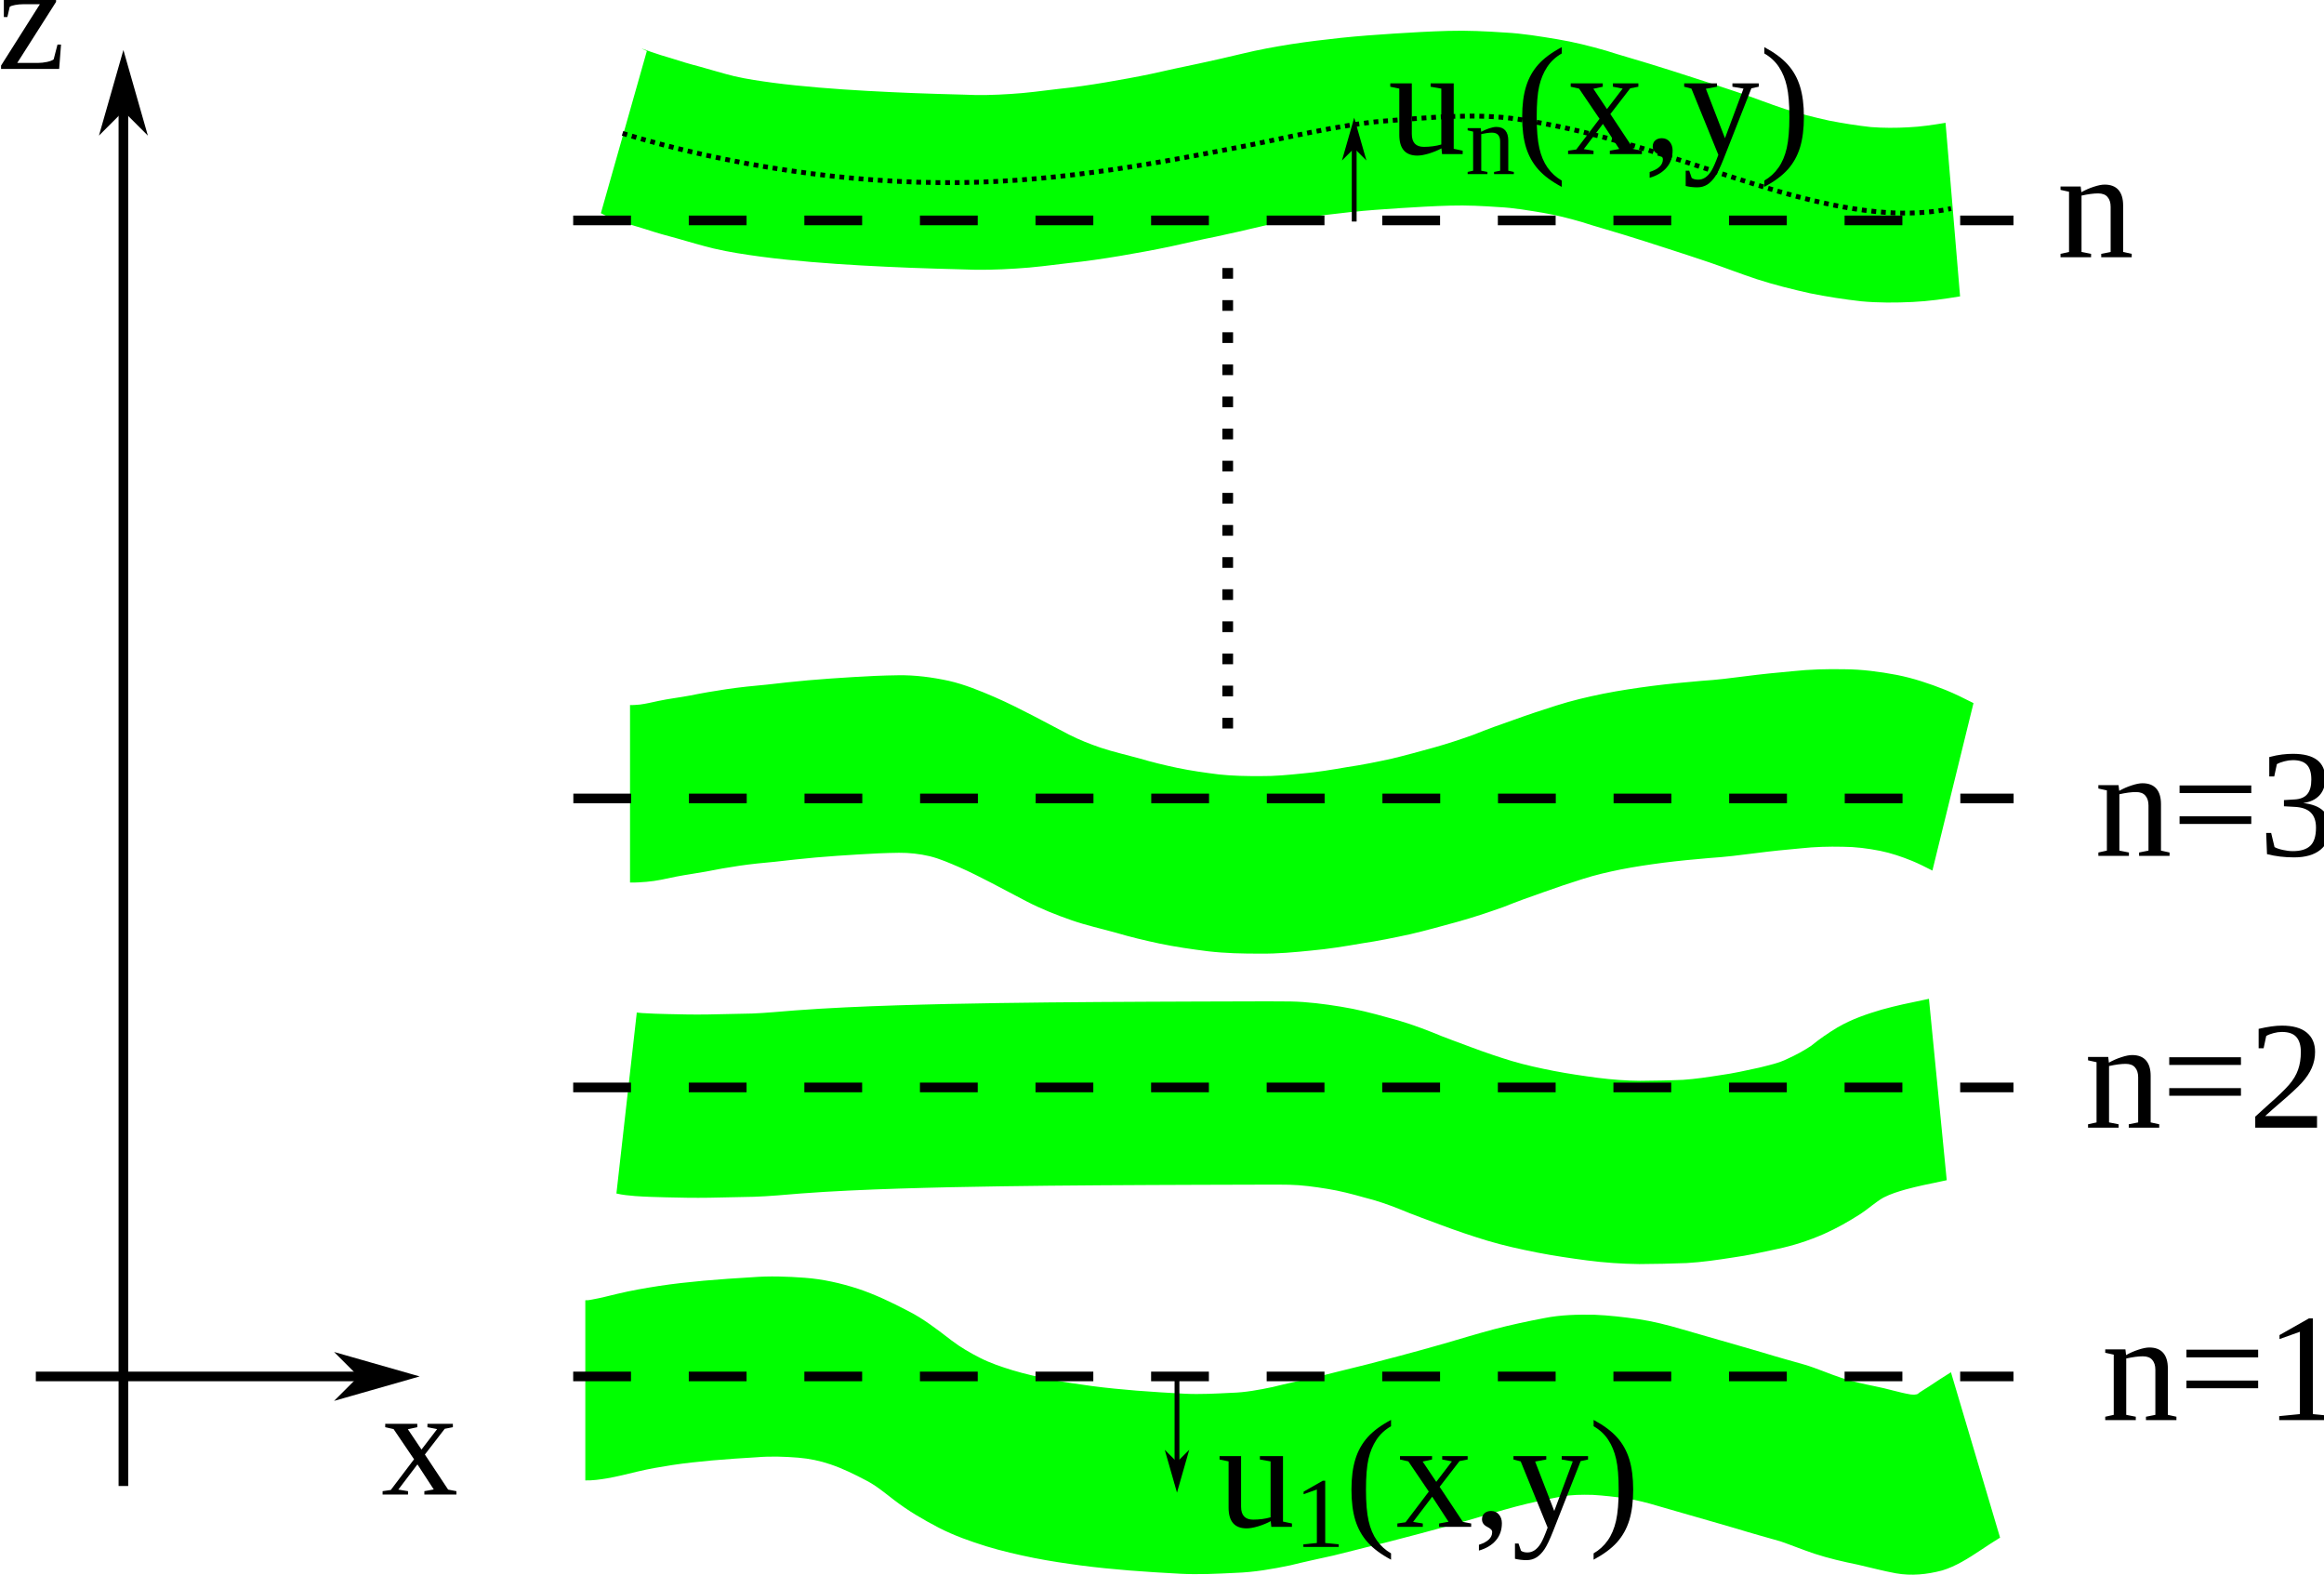
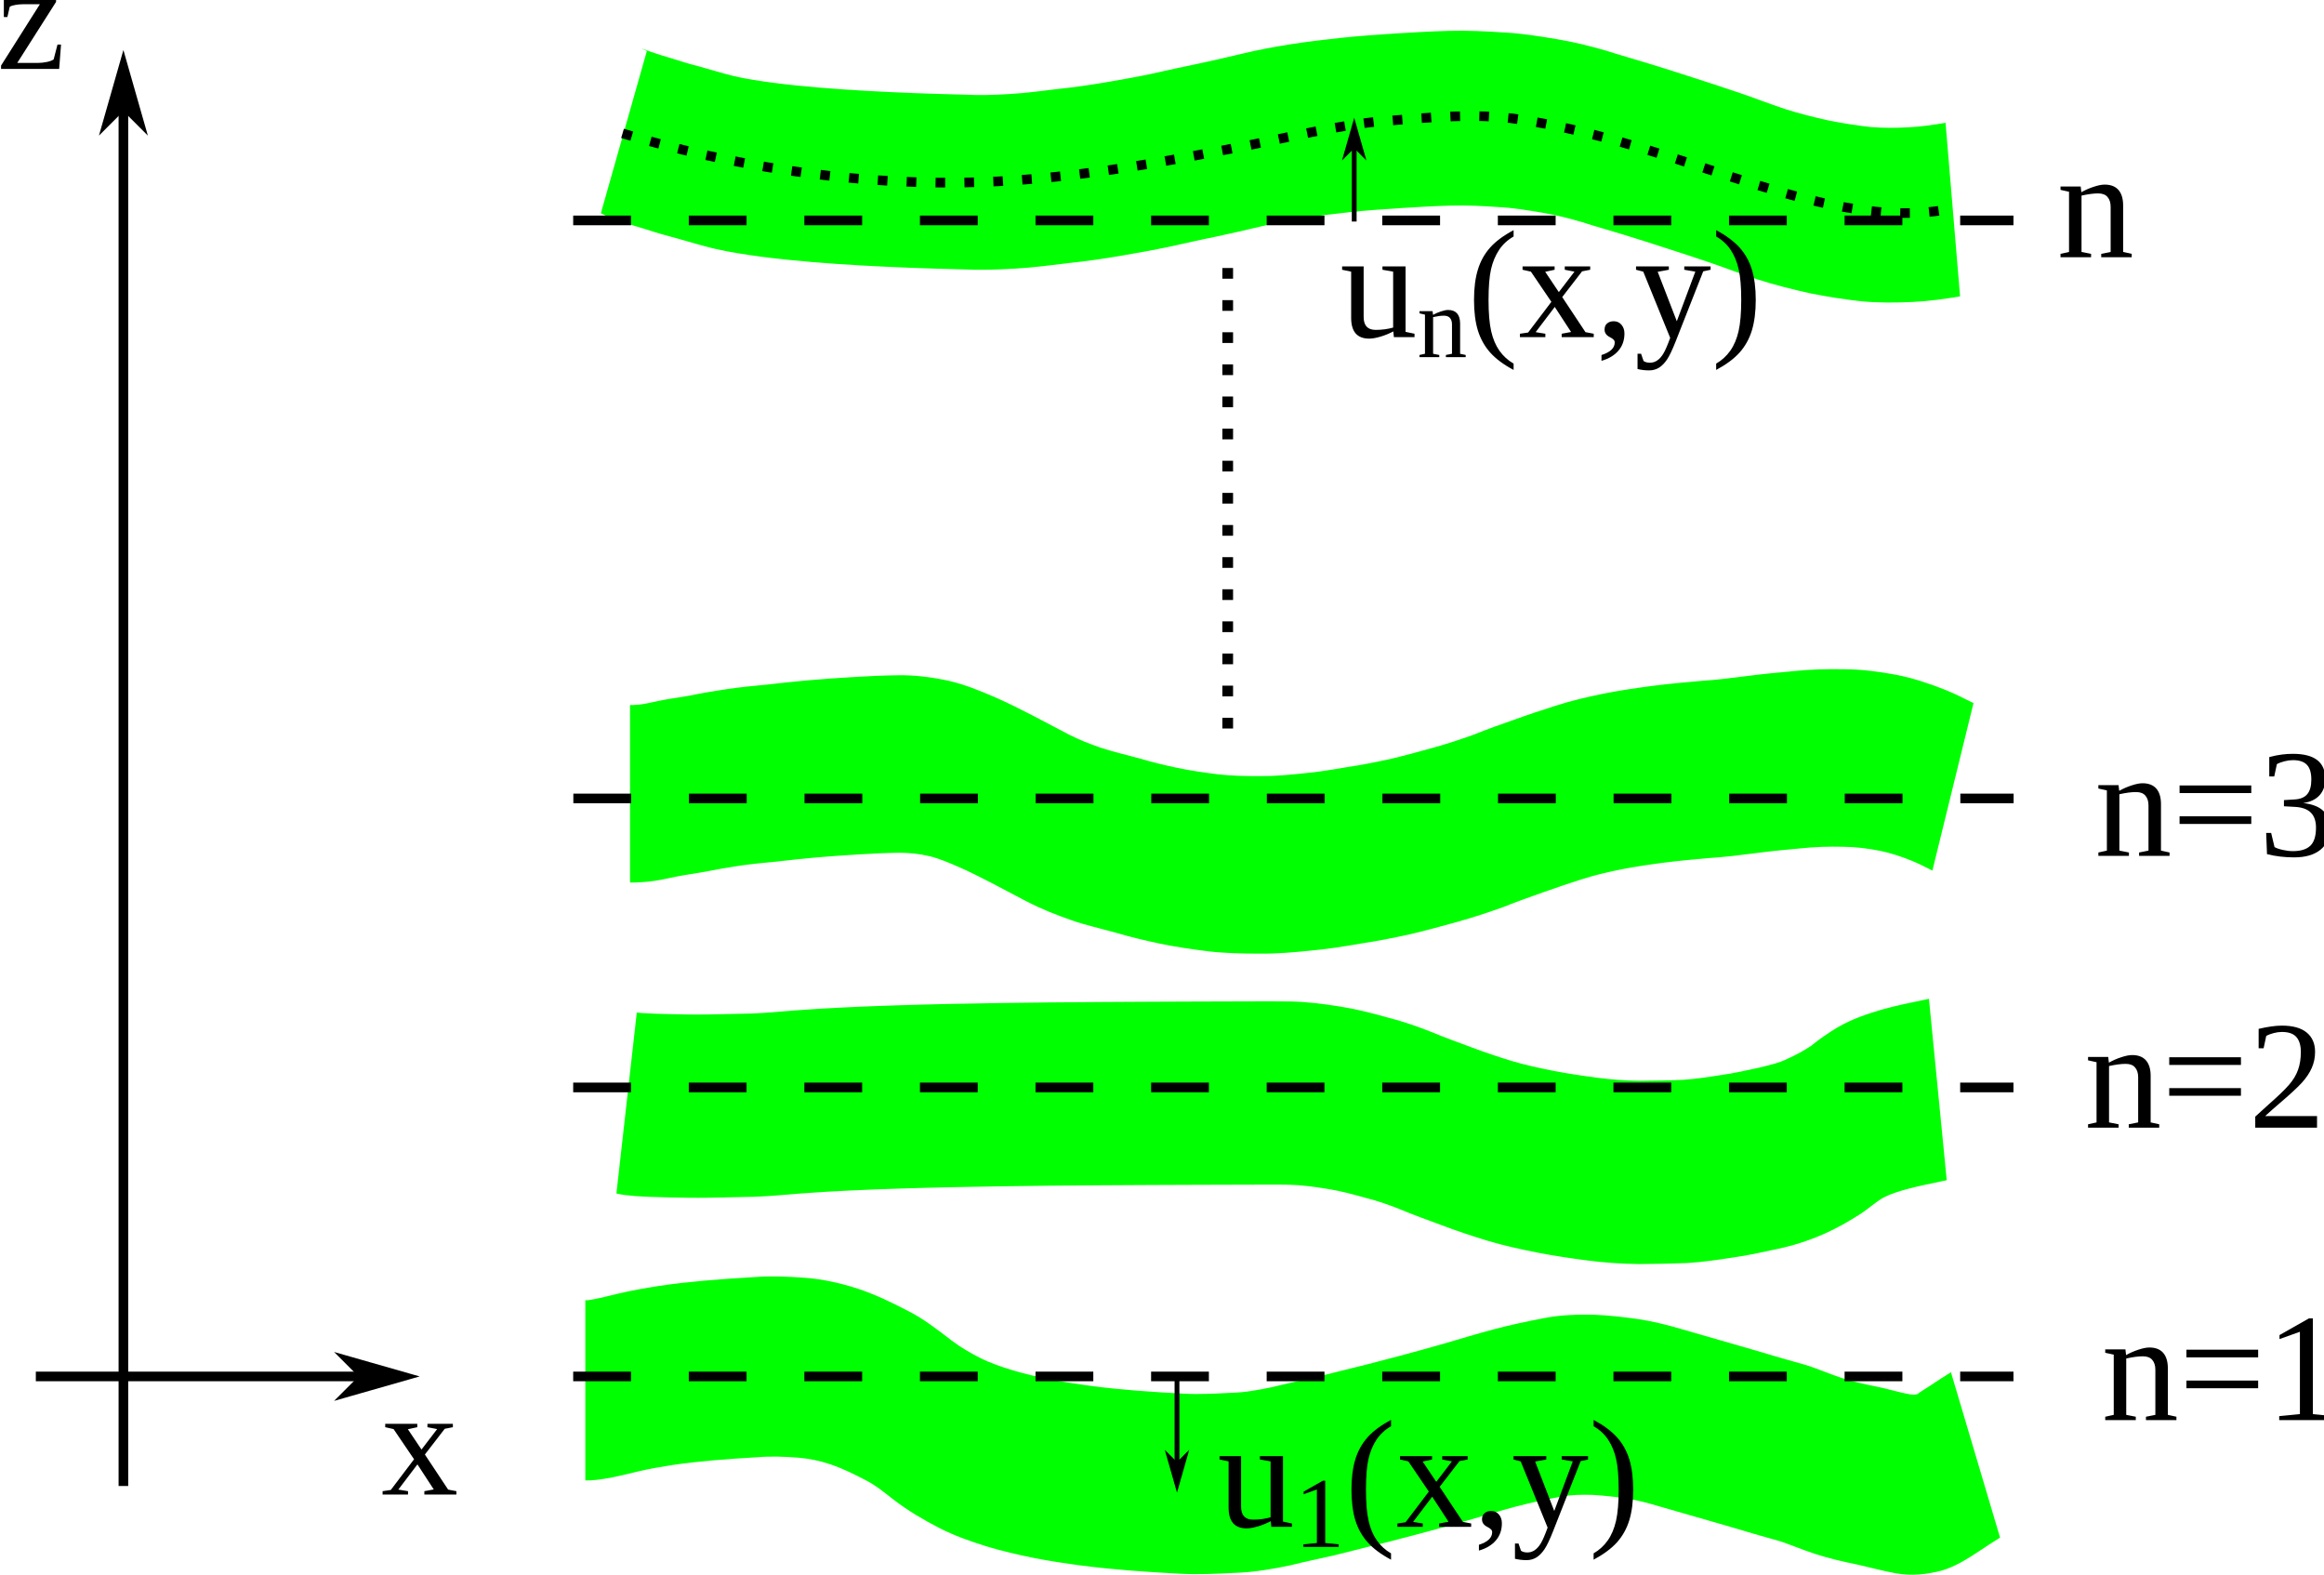
<svg xmlns="http://www.w3.org/2000/svg" width="482.566" height="326.924" id="svg2" version="1.1">
  <defs id="defs4">
    <marker orient="auto" refY="0" refX="0" id="Arrow1Mend" style="overflow:visible">
      <path id="path3986" d="M 0,0 5,-5 -12.5,0 5,5 0,0 z" style="fill-rule:evenodd;stroke:#000000;stroke-width:1pt" transform="matrix(-0.4,0,0,-0.4,-4,0)" />
    </marker>
    <marker orient="auto" refY="0" refX="0" id="Arrow1Mend-8" style="overflow:visible">
      <path id="path3986-5" d="M 0,0 5,-5 -12.5,0 5,5 0,0 z" style="fill-rule:evenodd;stroke:#000000;stroke-width:1pt" transform="matrix(-0.4,0,0,-0.4,-4,0)" />
    </marker>
    <marker orient="auto" refY="0" refX="0" id="Arrow1Mend-7" style="overflow:visible">
      <path id="path3986-51" d="M 0,0 5,-5 -12.5,0 5,5 0,0 z" style="fill-rule:evenodd;stroke:#000000;stroke-width:1pt" transform="matrix(-0.4,0,0,-0.4,-4,0)" />
    </marker>
    <marker orient="auto" refY="0" refX="0" id="Arrow1Mend-0" style="overflow:visible">
      <path id="path3986-1" d="M 0,0 5,-5 -12.5,0 5,5 0,0 z" style="fill-rule:evenodd;stroke:#000000;stroke-width:1pt" transform="matrix(-0.4,0,0,-0.4,-4,0)" />
    </marker>
  </defs>
  <g id="layer1" transform="translate(18.55227,-446.1003)">
    <path style="fill:#00ff00;fill-opacity:1;stroke:none" id="path3911" d="m 115.764,456.68 c -2.632,-1.112 0.516,0.059 0.902,0.201 1.329,0.475 2.67,0.875 4.012,1.269 2.005,0.651 4.017,1.256 6.041,1.776 2.411,0.647 4.801,1.421 7.221,1.999 2.675,0.617 5.374,0.998 8.071,1.362 3.158,0.422 6.323,0.718 9.489,0.994 3.295,0.286 6.594,0.493 9.893,0.684 3.302,0.188 6.605,0.336 9.909,0.467 3.425,0.132 6.85,0.227 10.276,0.316 3.234,0.169 6.465,0.074 9.695,-0.139 3.312,-0.187 6.611,-0.652 9.913,-1.043 3.292,-0.338 6.573,-0.816 9.849,-1.368 3.164,-0.547 6.328,-1.1 9.481,-1.767 3.262,-0.717 6.52,-1.466 9.789,-2.119 3.033,-0.636 6.057,-1.354 9.082,-2.066 3.362,-0.818 6.746,-1.428 10.135,-1.97 3.464,-0.535 6.936,-0.948 10.41,-1.321 3.652,-0.386 7.31,-0.641 10.969,-0.882 3.737,-0.238 7.474,-0.455 11.214,-0.56 3.965,-0.12 7.931,0.079 11.891,0.348 3.634,0.188 7.245,0.798 10.853,1.393 3.397,0.561 6.765,1.413 10.115,2.373 2.969,0.961 5.959,1.776 8.933,2.699 3.003,0.911 5.996,1.881 8.99,2.847 3.161,1.002 6.312,2.06 9.464,3.113 3.244,1.084 6.451,2.367 9.697,3.436 3.037,0.97 6.103,1.735 9.178,2.414 2.893,0.563 5.797,1.028 8.709,1.346 2.575,0.198 5.157,0.195 7.733,0.051 2.595,-0.115 5.175,-0.506 7.751,-0.936 0,0 3.017,36.032 3.017,36.032 l 0,0 c -3.264,0.543 -6.534,1.01 -9.821,1.162 -3.568,0.177 -7.145,0.192 -10.709,-0.14 -3.568,-0.405 -7.128,-0.952 -10.672,-1.673 -3.703,-0.824 -7.396,-1.75 -11.052,-2.931 -3.265,-1.083 -6.496,-2.34 -9.755,-3.455 -3.089,-1.032 -6.177,-2.07 -9.275,-3.051 -2.929,-0.946 -5.857,-1.894 -8.795,-2.785 -2.842,-0.888 -5.704,-1.651 -8.54,-2.581 -2.634,-0.764 -5.282,-1.437 -7.953,-1.885 -3.034,-0.5 -6.068,-1.041 -9.124,-1.191 -3.376,-0.236 -6.758,-0.41 -10.138,-0.312 -3.505,0.092 -7.008,0.31 -10.51,0.527 -3.409,0.225 -6.818,0.46 -10.221,0.817 -3.161,0.338 -6.32,0.713 -9.471,1.196 -2.941,0.468 -5.877,0.992 -8.793,1.705 -3.236,0.761 -6.471,1.528 -9.716,2.204 -3.203,0.636 -6.394,1.383 -9.59,2.078 -3.402,0.713 -6.814,1.324 -10.228,1.908 -3.576,0.601 -7.157,1.125 -10.748,1.497 -3.622,0.428 -7.241,0.929 -10.873,1.131 -3.784,0.245 -7.569,0.355 -11.355,0.171 -3.508,-0.091 -7.017,-0.189 -10.524,-0.324 -3.414,-0.135 -6.828,-0.288 -10.24,-0.483 -3.477,-0.201 -6.954,-0.421 -10.428,-0.723 -3.455,-0.302 -6.909,-0.628 -10.355,-1.091 -3.328,-0.451 -6.656,-0.939 -9.956,-1.717 -2.519,-0.613 -5.016,-1.365 -7.522,-2.074 -2.227,-0.58 -4.445,-1.218 -6.65,-1.944 -1.768,-0.52 -3.534,-1.06 -5.284,-1.691 -1.409,-0.535 -2.651,-0.889 -3.931,-1.61 0,0 9.55,-33.687 9.55,-33.687 z" />
    <path style="fill:#00ff00;fill-opacity:1;stroke:none" id="path3913" d="m 112.27,592.472 c 0.707,0.033 1.345,-0.044 2.055,-0.099 1.279,-0.166 2.546,-0.477 3.817,-0.745 2.187,-0.472 4.394,-0.712 6.586,-1.129 2.515,-0.51 5.038,-0.936 7.565,-1.315 2.816,-0.417 5.64,-0.698 8.465,-0.957 2.81,-0.328 5.622,-0.629 8.436,-0.883 3.099,-0.273 6.201,-0.481 9.303,-0.67 3.134,-0.2 6.268,-0.343 9.405,-0.381 3.543,-0.063 7.069,0.404 10.568,1.156 3.249,0.745 6.415,2.035 9.56,3.394 2.668,1.162 5.3,2.488 7.922,3.843 2.491,1.292 4.973,2.621 7.461,3.922 2.158,1.104 4.37,1.965 6.597,2.726 2.638,0.881 5.315,1.473 7.973,2.205 2.639,0.789 5.297,1.425 7.963,1.989 2.846,0.59 5.708,0.989 8.571,1.351 2.874,0.315 5.758,0.356 8.64,0.347 2.934,0.037 5.862,-0.251 8.787,-0.55 3.084,-0.269 6.152,-0.788 9.218,-1.314 3.109,-0.453 6.2,-1.081 9.287,-1.758 2.937,-0.7 5.86,-1.517 8.783,-2.32 2.742,-0.766 5.466,-1.67 8.176,-2.641 2.791,-1.128 5.603,-2.136 8.421,-3.113 2.905,-1.052 5.824,-2.018 8.749,-2.944 3.242,-1.038 6.521,-1.8 9.809,-2.469 3.362,-0.669 6.738,-1.166 10.117,-1.61 3.436,-0.44 6.878,-0.761 10.321,-1.06 3.002,-0.182 5.993,-0.561 8.984,-0.947 3.3,-0.432 6.607,-0.756 9.914,-1.055 3.575,-0.384 7.157,-0.47 10.74,-0.401 3.624,0.023 7.231,0.491 10.82,1.173 3.431,0.671 6.804,1.796 10.137,3.124 1.965,0.79 3.89,1.762 5.814,2.731 0,0 -8.534,34.769 -8.534,34.769 l 0,0 c -1.398,-0.705 -2.792,-1.429 -4.218,-2.01 -2.177,-0.886 -4.382,-1.63 -6.626,-2.086 -2.576,-0.507 -5.167,-0.839 -7.77,-0.849 -2.917,-0.068 -5.833,0.015 -8.744,0.332 -3.077,0.278 -6.154,0.578 -9.225,0.98 -3.243,0.419 -6.486,0.823 -9.739,1.029 -3.178,0.275 -6.356,0.569 -9.527,0.973 -2.962,0.388 -5.921,0.819 -8.868,1.402 -2.636,0.531 -5.265,1.134 -7.863,1.965 -2.759,0.871 -5.511,1.787 -8.25,2.779 -2.758,0.955 -5.507,1.954 -8.24,3.049 -3.169,1.13 -6.352,2.189 -9.558,3.078 -3.239,0.889 -6.477,1.794 -9.732,2.554 -3.365,0.738 -6.734,1.42 -10.12,1.921 -3.475,0.596 -6.954,1.171 -10.449,1.482 -3.517,0.359 -7.039,0.68 -10.568,0.643 -3.653,0.007 -7.31,-0.065 -10.954,-0.491 -3.364,-0.428 -6.727,-0.906 -10.07,-1.605 -3.036,-0.646 -6.063,-1.366 -9.069,-2.259 -3.042,-0.846 -6.11,-1.511 -9.123,-2.563 -3.172,-1.103 -6.322,-2.342 -9.393,-3.937 -2.457,-1.287 -4.908,-2.596 -7.367,-3.873 -2.194,-1.135 -4.394,-2.25 -6.625,-3.228 -2.004,-0.867 -4.011,-1.745 -6.078,-2.259 -2.119,-0.506 -4.265,-0.733 -6.413,-0.721 -2.842,0.032 -5.682,0.17 -8.521,0.349 -2.928,0.178 -5.855,0.373 -8.78,0.63 -2.805,0.253 -5.607,0.562 -8.409,0.881 -2.483,0.228 -4.966,0.47 -7.442,0.834 -2.311,0.344 -4.617,0.739 -6.918,1.206 -2.053,0.377 -4.115,0.643 -6.166,1.045 -2.05,0.431 -4.098,0.912 -6.168,1.082 -1.145,0.088 -2.291,0.18 -3.438,0.152 0,0 0,-36.858 0,-36.858 z" />
    <path style="fill:#00ff00;fill-opacity:1;stroke:none" id="path3915" d="m 113.669,656.351 c -0.521,-0.103 0.849,0.053 1.104,0.074 1.791,0.121 3.584,0.161 5.377,0.208 2.768,0.077 5.536,0.125 8.305,0.08 3.061,-0.067 6.122,-0.135 9.183,-0.194 2.953,-0.119 5.902,-0.415 8.852,-0.644 3.462,-0.267 6.927,-0.458 10.392,-0.63 3.594,-0.176 7.19,-0.306 10.785,-0.424 3.544,-0.115 7.089,-0.203 10.633,-0.285 3.524,-0.08 7.049,-0.137 10.573,-0.192 3.426,-0.052 6.852,-0.093 10.278,-0.129 3.5,-0.036 7,-0.063 10.501,-0.087 3.531,-0.024 7.063,-0.042 10.594,-0.059 3.342,-0.015 6.683,-0.028 10.025,-0.04 3.226,-0.01 6.452,-0.019 9.679,-0.027 3.169,0.003 6.339,-0.041 9.508,0.015 3.48,0.069 6.945,0.519 10.402,1.077 3.267,0.52 6.504,1.34 9.73,2.252 3.089,0.776 6.137,1.839 9.162,3.035 2.73,1.156 5.495,2.116 8.245,3.157 2.782,1.044 5.581,1.991 8.392,2.845 2.864,0.852 5.757,1.47 8.651,2.043 3.048,0.586 6.108,1.038 9.169,1.439 2.923,0.371 5.854,0.6 8.788,0.617 2.974,-0.039 5.949,-0.066 8.922,-0.195 2.579,-0.174 5.148,-0.563 7.715,-0.967 2.711,-0.37 5.403,-0.976 8.095,-1.562 1.985,-0.512 4.012,-0.904 5.928,-1.863 1.653,-0.745 3.281,-1.62 4.859,-2.666 1.768,-1.459 3.607,-2.696 5.479,-3.83 2.981,-1.73 6.106,-2.785 9.239,-3.706 2.892,-0.804 5.805,-1.412 8.719,-2.007 0.343,-0.074 0.686,-0.148 1.029,-0.222 0,0 3.694,37.659 3.694,37.659 l 0,0 c -0.403,0.086 -0.807,0.173 -1.21,0.259 -2.427,0.495 -4.855,0.994 -7.266,1.647 -1.561,0.448 -3.127,0.913 -4.632,1.688 -1.656,0.92 -3.152,2.34 -4.77,3.391 -2.485,1.585 -5.011,3.027 -7.607,4.171 -3.184,1.4 -6.43,2.435 -9.72,3.128 -3.033,0.66 -6.066,1.33 -9.119,1.754 -3.226,0.507 -6.457,0.979 -9.699,1.164 -3.274,0.135 -6.55,0.181 -9.826,0.21 -3.635,-0.045 -7.268,-0.29 -10.889,-0.765 -3.446,-0.453 -6.889,-0.964 -10.319,-1.629 -3.486,-0.694 -6.968,-1.451 -10.416,-2.487 -3.213,-0.981 -6.413,-2.058 -9.593,-3.256 -2.844,-1.081 -5.704,-2.072 -8.528,-3.267 -2.416,-0.968 -4.855,-1.799 -7.325,-2.411 -2.55,-0.722 -5.106,-1.392 -7.689,-1.799 -2.638,-0.427 -5.28,-0.8 -7.936,-0.855 -3.047,-0.061 -6.094,-10e-4 -9.141,-0.012 -3.22,0.007 -6.441,0.016 -9.661,0.027 -3.334,0.012 -6.668,0.024 -10.002,0.039 -3.518,0.016 -7.037,0.035 -10.555,0.058 -3.479,0.024 -6.958,0.051 -10.438,0.086 -3.398,0.036 -6.796,0.076 -10.194,0.128 -3.481,0.054 -6.961,0.111 -10.441,0.189 -3.488,0.08 -6.975,0.167 -10.462,0.28 -3.499,0.115 -6.998,0.241 -10.495,0.412 -3.302,0.163 -6.603,0.344 -9.902,0.599 -3.288,0.256 -6.575,0.588 -9.867,0.693 -3.08,0.059 -6.161,0.128 -9.241,0.195 -3.011,0.047 -6.021,10e-4 -9.031,-0.084 -2.121,-0.055 -4.243,-0.106 -6.363,-0.261 -1.302,-0.109 -2.607,-0.226 -3.896,-0.532 0,0 4.227,-37.536 4.227,-37.536 z" />
    <path style="fill:#00ff00;fill-opacity:1;stroke:none" id="path3917" d="m 102.984,716.05 c 0.603,-4.3e-4 0.623,0.007 1.42,-0.155 1.754,-0.312 3.495,-0.762 5.238,-1.183 2.846,-0.684 5.71,-1.177 8.577,-1.627 3.108,-0.476 6.226,-0.804 9.344,-1.097 3.344,-0.301 6.692,-0.518 10.039,-0.717 3.654,-0.292 7.313,-0.163 10.965,0.111 3.724,0.275 7.406,1.101 11.041,2.275 3.528,1.174 6.967,2.818 10.369,4.597 3.18,1.588 6.142,3.9 9.105,6.175 1.884,1.433 3.865,2.558 5.868,3.581 2.188,1.112 4.452,1.855 6.715,2.558 2.644,0.794 5.311,1.394 7.984,1.931 2.857,0.567 5.727,0.983 8.598,1.367 3.042,0.401 6.09,0.686 9.139,0.94 3.37,0.272 6.743,0.466 10.115,0.649 3.214,0.152 6.429,-0.033 9.642,-0.191 2.873,-0.076 5.72,-0.606 8.559,-1.203 2.915,-0.731 5.843,-1.34 8.767,-1.995 2.897,-0.704 5.784,-1.482 8.683,-2.165 2.999,-0.719 5.983,-1.559 8.977,-2.319 3.091,-0.817 6.176,-1.685 9.259,-2.561 3.386,-0.994 6.768,-2.014 10.166,-2.924 3.511,-0.93 7.043,-1.679 10.581,-2.35 3.442,-0.683 6.92,-0.751 10.387,-0.691 3.046,0.124 6.084,0.488 9.117,0.908 3.068,0.465 6.108,1.228 9.129,2.122 2.72,0.804 5.448,1.549 8.169,2.351 2.818,0.829 5.644,1.605 8.46,2.447 2.903,0.898 5.82,1.693 8.732,2.525 2.615,0.774 5.164,1.93 7.766,2.783 2.261,0.731 4.551,1.243 6.845,1.704 2.501,0.47 4.964,1.298 7.47,1.712 0.545,0.043 1.103,0.089 1.624,-0.179 0.017,0.075 -0.09,-0.045 -0.067,-0.062 0.71,-0.504 1.461,-0.907 2.178,-1.393 1.522,-1.037 3.065,-2.008 4.607,-2.978 0,0 10.2,34.331 10.2,34.331 l 0,0 c -1.351,0.848 -2.702,1.697 -4.035,2.606 -2.578,1.721 -5.2,3.37 -7.991,4.212 -3.176,0.837 -6.392,1.162 -9.61,0.591 -2.653,-0.482 -5.277,-1.202 -7.919,-1.797 -3.021,-0.613 -6.037,-1.307 -9.014,-2.282 -2.352,-0.785 -4.673,-1.739 -7.019,-2.552 -2.986,-0.857 -5.978,-1.669 -8.956,-2.59 -2.789,-0.837 -5.589,-1.599 -8.381,-2.423 -2.735,-0.806 -5.478,-1.554 -8.212,-2.364 -2.13,-0.638 -4.273,-1.184 -6.436,-1.535 -2.334,-0.33 -4.673,-0.607 -7.016,-0.74 -2.238,-0.055 -4.488,-0.049 -6.71,0.382 -3.094,0.584 -6.182,1.237 -9.252,2.047 -3.305,0.882 -6.594,1.887 -9.889,2.847 -3.252,0.923 -6.506,1.84 -9.767,2.697 -3.098,0.785 -6.184,1.66 -9.288,2.395 -2.967,0.696 -5.92,1.51 -8.886,2.212 -3,0.669 -6.004,1.304 -8.996,2.044 -3.768,0.789 -7.551,1.438 -11.362,1.565 -3.822,0.188 -7.647,0.384 -11.47,0.187 -3.545,-0.192 -7.091,-0.398 -10.633,-0.685 -3.344,-0.28 -6.687,-0.596 -10.024,-1.037 -3.262,-0.438 -6.521,-0.916 -9.767,-1.563 -3.302,-0.667 -6.596,-1.419 -9.859,-2.412 -3.344,-1.05 -6.677,-2.208 -9.905,-3.874 -3.17,-1.646 -6.299,-3.466 -9.279,-5.757 -1.906,-1.464 -3.785,-3.042 -5.831,-4.071 -2.406,-1.27 -4.835,-2.458 -7.33,-3.303 -2.202,-0.76 -4.444,-1.205 -6.704,-1.399 -2.851,-0.226 -5.707,-0.328 -8.56,-0.09 -3.147,0.187 -6.293,0.389 -9.437,0.671 -2.75,0.257 -5.499,0.543 -8.24,0.959 -2.379,0.372 -4.757,0.773 -7.119,1.337 -2.13,0.514 -4.259,1.052 -6.404,1.425 -1.483,0.245 -2.971,0.452 -4.466,0.418 0,0 0,-37.4 0,-37.4 z" />
    <path style="fill:none;stroke:#000000;stroke-width:2;stroke-linecap:butt;stroke-linejoin:miter;stroke-miterlimit:4;stroke-opacity:1;stroke-dasharray:12, 12;stroke-dashoffset:0" d="m 100.467,491.862 c 299.065,0 299.065,0 299.065,0" id="path3919" />
    <path style="fill:none;stroke:#000000;stroke-width:2;stroke-linecap:butt;stroke-linejoin:miter;stroke-miterlimit:4;stroke-opacity:1;stroke-dasharray:12, 12;stroke-dashoffset:0" d="m 100.5,611.862 c 299.065,0 299.065,0 299.065,0" id="path3919-9" />
    <path style="fill:none;stroke:#000000;stroke-width:2;stroke-linecap:butt;stroke-linejoin:miter;stroke-miterlimit:4;stroke-opacity:1;stroke-dasharray:12, 12;stroke-dashoffset:0" d="m 100.467,671.862 c 299.065,0 299.065,0 299.065,0" id="path3919-0" />
    <path style="fill:none;stroke:#000000;stroke-width:2;stroke-linecap:butt;stroke-linejoin:miter;stroke-miterlimit:4;stroke-opacity:1;stroke-dasharray:12, 12;stroke-dashoffset:0" d="m 100.467,731.862 c 299.065,0 299.065,0 299.065,0" id="path3919-08" />
    <text xml:space="preserve" style="font-size:40px;font-style:normal;font-variant:normal;font-weight:normal;font-stretch:normal;line-height:125%;letter-spacing:0px;word-spacing:0px;fill:#000000;fill-opacity:1;stroke:none;font-family:Times New Roman;-inkscape-font-specification:Times New Roman" x="417.857" y="740.934" id="text3955">
      <tspan id="tspan3957" x="417.857" y="740.934" style="font-size:32px">n=1</tspan>
    </text>
    <text xml:space="preserve" style="font-size:40px;font-style:normal;font-variant:normal;font-weight:normal;font-stretch:normal;line-height:125%;letter-spacing:0px;word-spacing:0px;fill:#000000;fill-opacity:1;stroke:none;font-family:Times New Roman;-inkscape-font-specification:Times New Roman" x="414.286" y="680.219" id="text3959">
      <tspan id="tspan3961" x="414.286" y="680.219" style="font-size:32px">n=2</tspan>
    </text>
    <text xml:space="preserve" style="font-size:40px;font-style:normal;font-variant:normal;font-weight:normal;font-stretch:normal;line-height:125%;letter-spacing:0px;word-spacing:0px;fill:#000000;fill-opacity:1;stroke:none;font-family:Times New Roman;-inkscape-font-specification:Times New Roman" x="416.429" y="623.791" id="text3963">
      <tspan id="tspan3965" x="416.429" y="623.791" style="font-size:32px">n=3</tspan>
    </text>
    <text xml:space="preserve" style="font-size:40px;font-style:normal;font-variant:normal;font-weight:normal;font-stretch:normal;line-height:125%;letter-spacing:0px;word-spacing:0px;fill:#000000;fill-opacity:1;stroke:none;font-family:Times New Roman;-inkscape-font-specification:Times New Roman" x="408.571" y="499.505" id="text3967">
      <tspan id="tspan3969" x="408.571" y="499.505" style="font-size:32px">n</tspan>
    </text>
    <path style="fill:none;stroke:#000000;stroke-width:2;stroke-linecap:butt;stroke-linejoin:miter;stroke-miterlimit:4;stroke-opacity:1;stroke-dasharray:none;marker-end:url(#Arrow1Mend)" d="m -11.112,731.862 c 75.174,0 75.761,0 75.761,0" id="path3971" />
    <path style="fill:none;stroke:#000000;stroke-width:2;stroke-linecap:butt;stroke-linejoin:miter;stroke-miterlimit:4;stroke-opacity:1;stroke-dasharray:none;marker-end:url(#Arrow1Mend)" d="m 7.071,754.612 c 0,-291.91 0,-294.19 0,-294.19" id="path3971-4" />
    <text xml:space="preserve" style="font-size:40px;font-style:normal;font-variant:normal;font-weight:normal;font-stretch:normal;line-height:125%;letter-spacing:0px;word-spacing:0px;fill:#000000;fill-opacity:1;stroke:none;font-family:Times New Roman;-inkscape-font-specification:Times New Roman" x="60.609" y="756.387" id="text4441">
      <tspan id="tspan4443" x="60.609" y="756.387" style="font-size:32px">x</tspan>
    </text>
    <text xml:space="preserve" style="font-size:40px;font-style:normal;font-variant:normal;font-weight:normal;font-stretch:normal;line-height:125%;letter-spacing:0px;word-spacing:0px;fill:#000000;fill-opacity:1;stroke:none;font-family:Times New Roman;-inkscape-font-specification:Times New Roman" x="-19.193" y="460.413" id="text4445">
      <tspan id="tspan4447" x="-19.193" y="460.413" style="font-size:32px">z</tspan>
    </text>
    <path style="fill:none;stroke:#000000;stroke-width:2.223;stroke-linecap:butt;stroke-linejoin:miter;stroke-miterlimit:4;stroke-opacity:1;stroke-dasharray:2.223, 4.447;stroke-dashoffset:0" d="m 236.376,501.741 0,99.871" id="path4449" />
-     <text xml:space="preserve" style="font-size:40px;font-style:normal;font-variant:normal;font-weight:normal;font-stretch:normal;line-height:125%;letter-spacing:0px;word-spacing:0px;fill:#000000;fill-opacity:1;stroke:none;font-family:Times New Roman;-inkscape-font-specification:Times New Roman" x="269.711" y="478.09" id="text4482">
-       <tspan id="tspan4484" x="269.711" y="478.09" style="font-size:32px">u<tspan style="font-size:65.001%;baseline-shift:sub" id="tspan4490">n</tspan>(x,y)</tspan>
+     <text xml:space="preserve" style="font-size:40px;font-style:normal;font-variant:normal;font-weight:normal;font-stretch:normal;line-height:125%;letter-spacing:0px;word-spacing:0px;fill:#000000;fill-opacity:1;stroke:none;font-family:Times New Roman;-inkscape-font-specification:Times New Roman" x="259.711" y="516.09" id="text4482">
+       <tspan id="tspan4484" x="259.711" y="516.09" style="font-size:32px">u<tspan style="font-size:65.001%;baseline-shift:sub" id="tspan4490">n</tspan>(x,y)</tspan>
    </text>
    <text xml:space="preserve" style="font-size:40px;font-style:normal;font-variant:normal;font-weight:normal;font-stretch:normal;line-height:125%;letter-spacing:0px;word-spacing:0px;fill:#000000;fill-opacity:1;stroke:none;font-family:Times New Roman;-inkscape-font-specification:Times New Roman" x="234.263" y="763.095" id="text4482-2">
      <tspan id="tspan4484-2" x="234.263" y="763.095" style="font-size:32px">u<tspan style="font-size:65.001%;baseline-shift:sub" id="tspan4516">1</tspan>(x,y)</tspan>
    </text>
    <path style="fill:none;stroke:#000000;stroke-width:1;stroke-linecap:butt;stroke-linejoin:miter;stroke-miterlimit:4;stroke-opacity:1;stroke-dasharray:none;marker-end:url(#Arrow1Mend)" d="m 262.64,492.09 c 0,-19.432 0,-19.584 0,-19.584" id="path3971-4-2" />
    <path style="fill:none;stroke:#000000;stroke-width:1;stroke-linecap:butt;stroke-linejoin:miter;stroke-miterlimit:4;stroke-opacity:1;stroke-dasharray:none;marker-end:url(#Arrow1Mend)" d="m 225.843,731.334 c 0,22.504 0,22.679 0,22.679" id="path3971-4-2-3" />
-     <path style="fill:none;stroke:#000000;stroke-width:1;stroke-linecap:butt;stroke-linejoin:miter;stroke-miterlimit:4;stroke-opacity:1;stroke-dasharray:1, 1;stroke-dashoffset:0" d="m 110.714,473.791 c 22.022,6.659 46.7,10.5 70.095,10.218 21.654,-0.261 42.173,-4.271 59.34,-7.631 7.718,-1.511 19.584,-4.421 28.549,-5.134 10.113,-0.804 19.312,-1.682 28.057,-0.381 29.014,4.315 52.83,17.655 76.189,19.338 4.3,0.31 9.608,0.128 13.632,-0.8" id="path4610" />
+     <path style="fill:none;stroke:#000000;stroke-width:2;stroke-linecap:butt;stroke-linejoin:miter;stroke-miterlimit:4;stroke-opacity:1;stroke-dasharray:2,4;stroke-dashoffset:0" d="m 110.714,473.791 c 22.022,6.659 46.7,10.5 70.095,10.218 21.654,-0.261 42.173,-4.271 59.34,-7.631 7.718,-1.511 19.584,-4.421 28.549,-5.134 10.113,-0.804 19.312,-1.682 28.057,-0.381 29.014,4.315 52.83,17.655 76.189,19.338 4.3,0.31 9.608,0.128 13.632,-0.8" id="path4610" />
  </g>
</svg>
